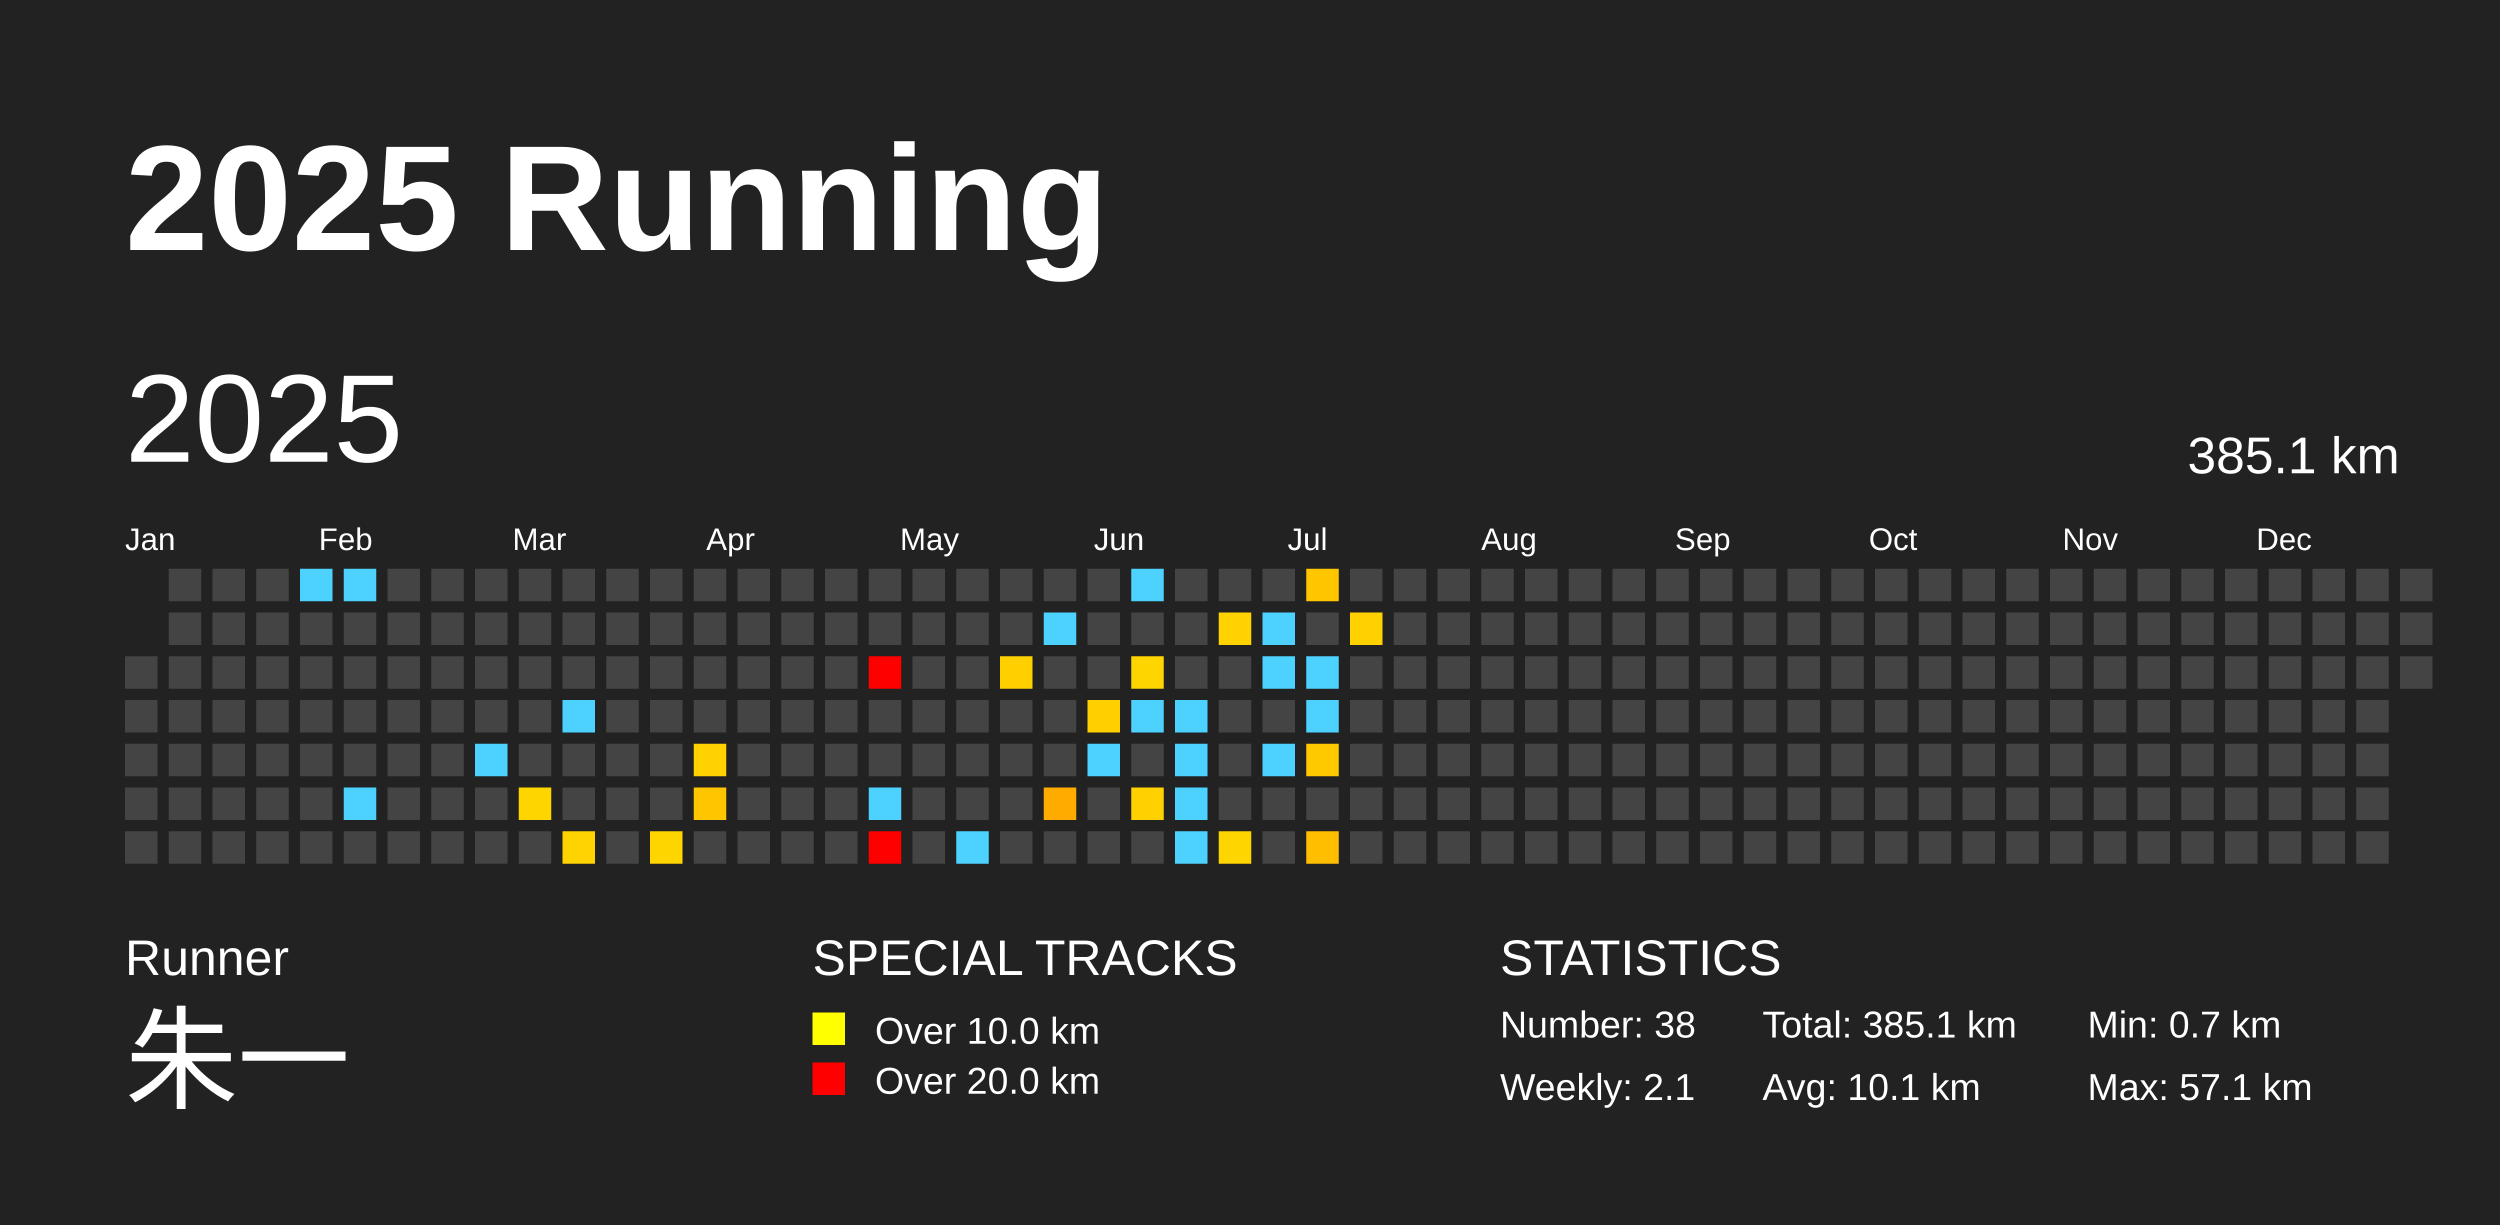
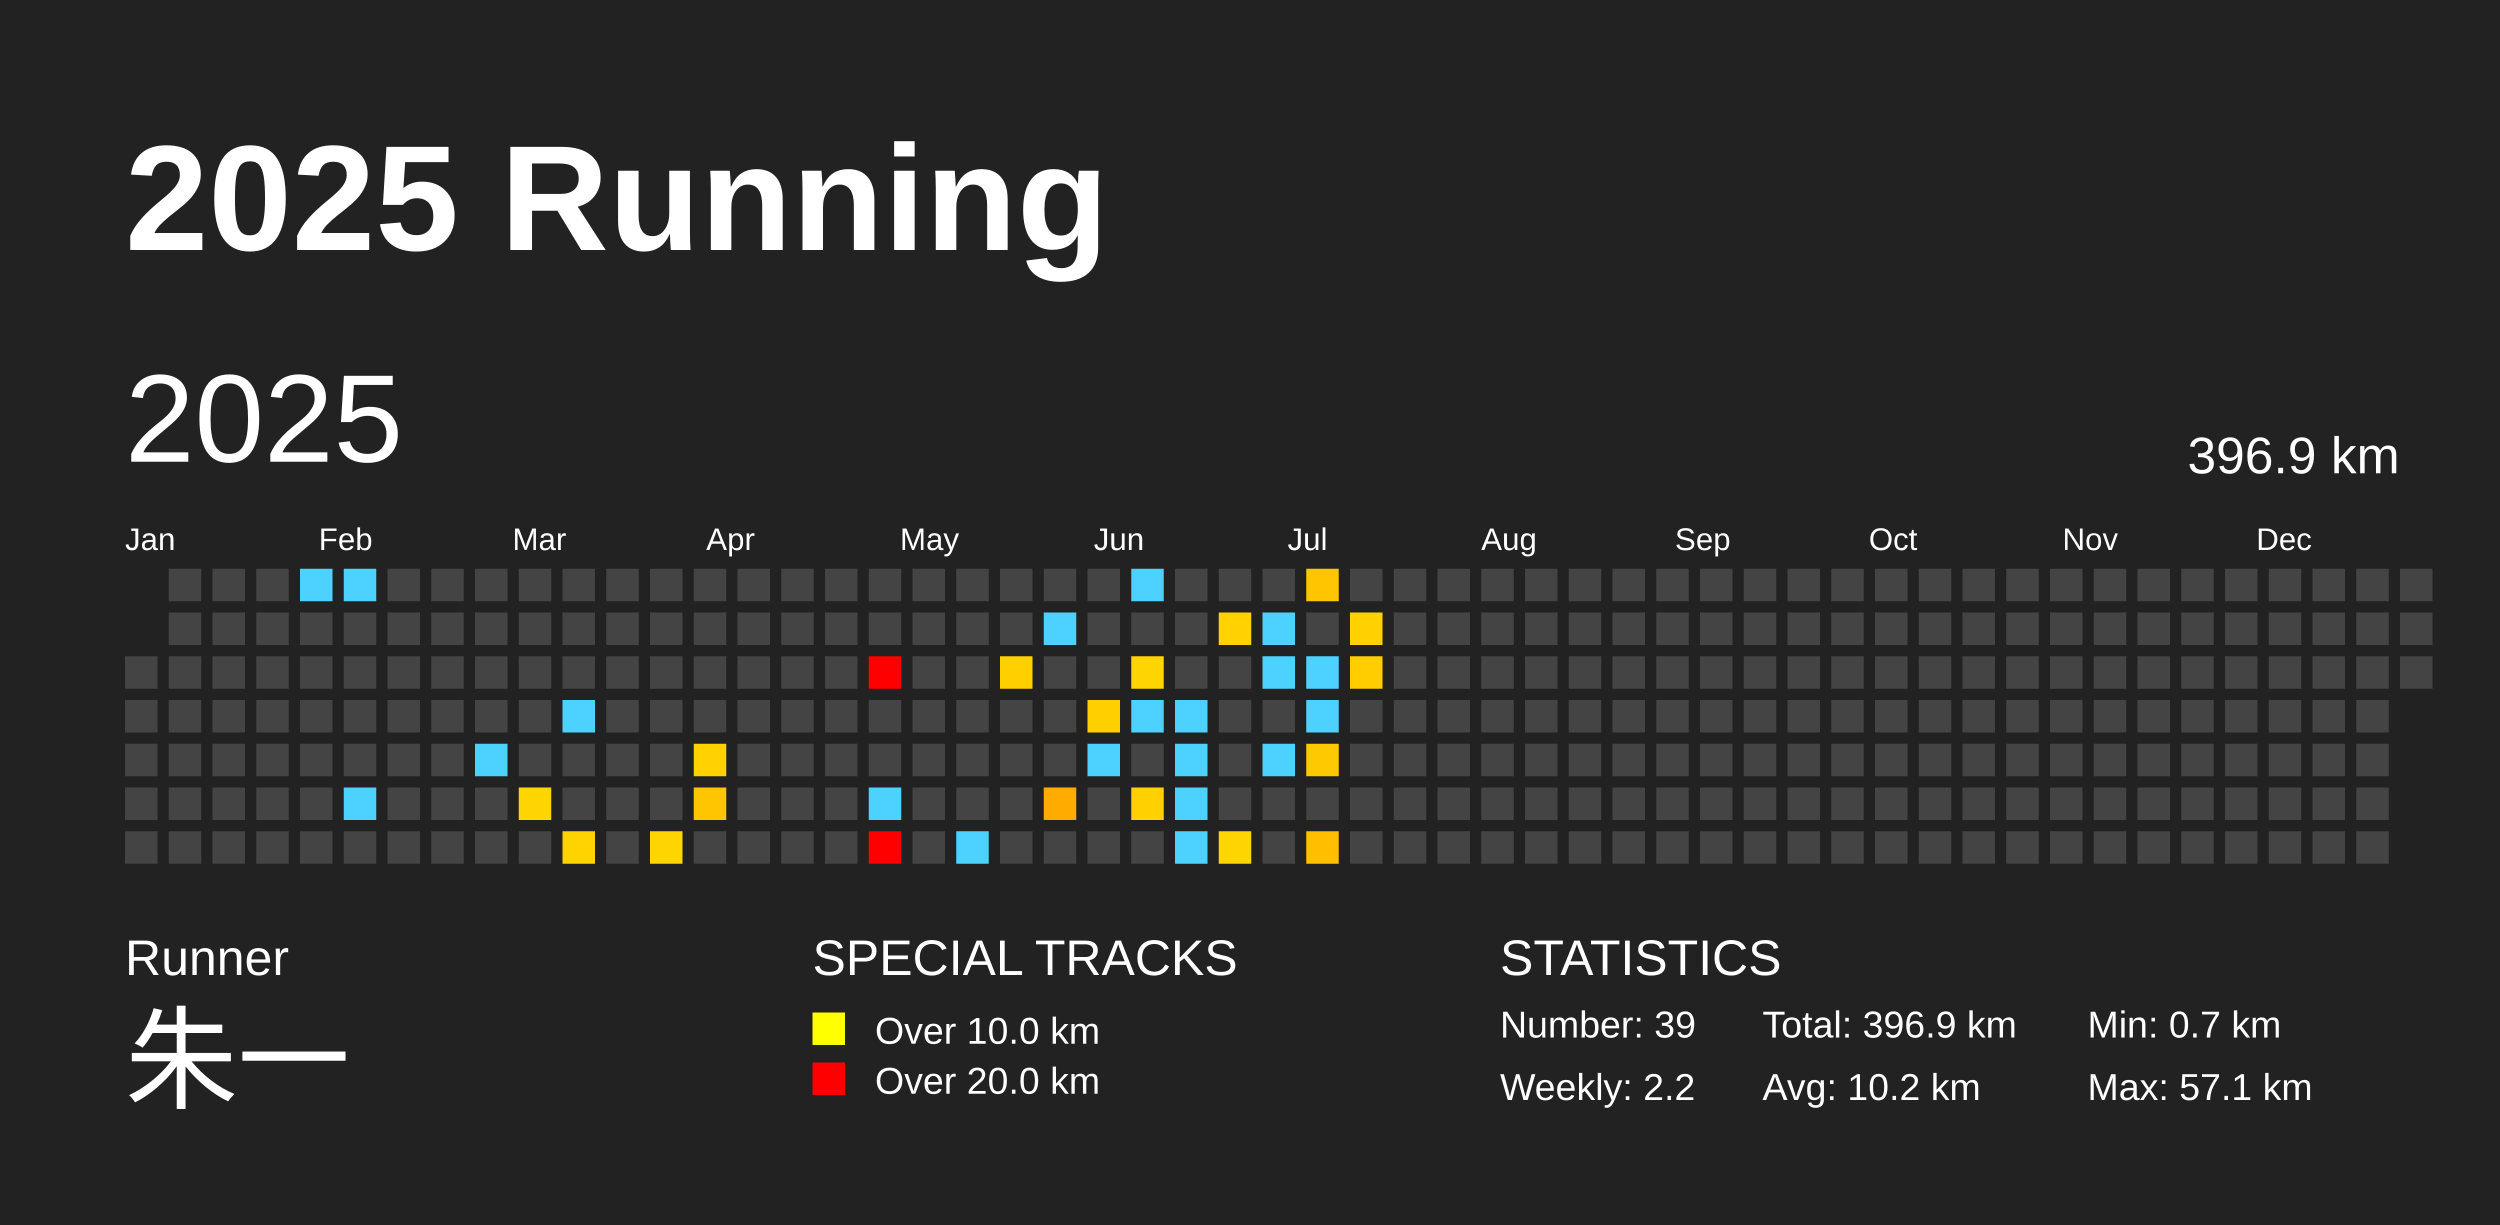
<svg xmlns="http://www.w3.org/2000/svg" baseProfile="full" height="98mm" version="1.1" viewBox="0,0,200,98" width="200mm">
  <defs />
  <rect fill="#222222" height="98" width="200" x="0" y="0" />
  <text fill="#FFFFFF" style="font-size:12px; font-family:Arial; font-weight:bold;" x="10" y="20">2025 Running</text>
  <text fill="#FFFFFF" style="font-size:4px; font-family:Arial" x="10" y="78">Runner</text>
  <text fill="#FFFFFF" style="font-size:9px; font-family:Arial" x="10" y="88">朱一</text>
  <text fill="#FFFFFF" style="font-size:4px; font-family:Arial" x="65" y="78">SPECIAL TRACKS</text>
  <rect fill="yellow" height="2.6" width="2.6" x="65" y="81" />
  <text fill="#FFFFFF" style="font-size:3px; font-family:Arial" x="70" y="83.5">Over 10.0 km</text>
  <rect fill="red" height="2.6" width="2.6" x="65" y="85" />
  <text fill="#FFFFFF" style="font-size:3px; font-family:Arial" x="70" y="87.5">Over 20.0 km</text>
  <text fill="#FFFFFF" style="font-size:4px; font-family:Arial" x="120" y="78">STATISTICS</text>
-   <text fill="#FFFFFF" style="font-size:3px; font-family:Arial" x="120" y="83">Number: 38</text>
-   <text fill="#FFFFFF" style="font-size:3px; font-family:Arial" x="120" y="88">Weekly: 2.1</text>
-   <text fill="#FFFFFF" style="font-size:3px; font-family:Arial" x="141" y="83">Total: 385.1 km</text>
-   <text fill="#FFFFFF" style="font-size:3px; font-family:Arial" x="141" y="88">Avg: 10.1 km</text>
+   <text fill="#FFFFFF" style="font-size:3px; font-family:Arial" x="120" y="83">Number: 39</text>
+   <text fill="#FFFFFF" style="font-size:3px; font-family:Arial" x="120" y="88">Weekly: 2.2</text>
+   <text fill="#FFFFFF" style="font-size:3px; font-family:Arial" x="141" y="83">Total: 396.9 km</text>
+   <text fill="#FFFFFF" style="font-size:3px; font-family:Arial" x="141" y="88">Avg: 10.2 km</text>
  <text fill="#FFFFFF" style="font-size:3px; font-family:Arial" x="167" y="83">Min: 0.7 km</text>
  <text fill="#FFFFFF" style="font-size:3px; font-family:Arial" x="167" y="88">Max: 57.1 km</text>
  <text dominant-baseline="hanging" fill="#FFFFFF" style="font-size:10.0px; font-family:Arial;" x="10" y="30">2025</text>
-   <text dominant-baseline="hanging" fill="#FFFFFF" style="font-size:4.125px; font-family:Arial;" x="175" y="35">385.1 km</text>
+   <text dominant-baseline="hanging" fill="#FFFFFF" style="font-size:4.125px; font-family:Arial;" x="175" y="35">396.9 km</text>
  <text fill="#FFFFFF" style="font-size:2.5px; font-family:Arial" x="10.0" y="44">Jan</text>
  <text fill="#FFFFFF" style="font-size:2.5px; font-family:Arial" x="25.5" y="44">Feb</text>
  <text fill="#FFFFFF" style="font-size:2.5px; font-family:Arial" x="41.0" y="44">Mar</text>
  <text fill="#FFFFFF" style="font-size:2.5px; font-family:Arial" x="56.5" y="44">Apr</text>
  <text fill="#FFFFFF" style="font-size:2.5px; font-family:Arial" x="72.0" y="44">May</text>
  <text fill="#FFFFFF" style="font-size:2.5px; font-family:Arial" x="87.5" y="44">Jun</text>
  <text fill="#FFFFFF" style="font-size:2.5px; font-family:Arial" x="103.0" y="44">Jul</text>
  <text fill="#FFFFFF" style="font-size:2.5px; font-family:Arial" x="118.5" y="44">Aug</text>
  <text fill="#FFFFFF" style="font-size:2.5px; font-family:Arial" x="134.0" y="44">Sep</text>
  <text fill="#FFFFFF" style="font-size:2.5px; font-family:Arial" x="149.5" y="44">Oct</text>
  <text fill="#FFFFFF" style="font-size:2.5px; font-family:Arial" x="165.0" y="44">Nov</text>
  <text fill="#FFFFFF" style="font-size:2.5px; font-family:Arial" x="180.5" y="44">Dec</text>
  <rect fill="#444444" height="2.6" width="2.6" x="10.0" y="52.5" />
  <rect fill="#444444" height="2.6" width="2.6" x="10.0" y="56.0" />
  <rect fill="#444444" height="2.6" width="2.6" x="10.0" y="59.5" />
  <rect fill="#444444" height="2.6" width="2.6" x="10.0" y="63.0" />
  <rect fill="#444444" height="2.6" width="2.6" x="10.0" y="66.5" />
  <rect fill="#444444" height="2.6" width="2.6" x="13.5" y="45.5" />
  <rect fill="#444444" height="2.6" width="2.6" x="13.5" y="49.0" />
  <rect fill="#444444" height="2.6" width="2.6" x="13.5" y="52.5" />
  <rect fill="#444444" height="2.6" width="2.6" x="13.5" y="56.0" />
  <rect fill="#444444" height="2.6" width="2.6" x="13.5" y="59.5" />
  <rect fill="#444444" height="2.6" width="2.6" x="13.5" y="63.0" />
  <rect fill="#444444" height="2.6" width="2.6" x="13.5" y="66.5" />
  <rect fill="#444444" height="2.6" width="2.6" x="17.0" y="45.5" />
  <rect fill="#444444" height="2.6" width="2.6" x="17.0" y="49.0" />
  <rect fill="#444444" height="2.6" width="2.6" x="17.0" y="52.5" />
  <rect fill="#444444" height="2.6" width="2.6" x="17.0" y="56.0" />
  <rect fill="#444444" height="2.6" width="2.6" x="17.0" y="59.5" />
  <rect fill="#444444" height="2.6" width="2.6" x="17.0" y="63.0" />
  <rect fill="#444444" height="2.6" width="2.6" x="17.0" y="66.5" />
  <rect fill="#444444" height="2.6" width="2.6" x="20.5" y="45.5" />
  <rect fill="#444444" height="2.6" width="2.6" x="20.5" y="49.0" />
  <rect fill="#444444" height="2.6" width="2.6" x="20.5" y="52.5" />
  <rect fill="#444444" height="2.6" width="2.6" x="20.5" y="56.0" />
  <rect fill="#444444" height="2.6" width="2.6" x="20.5" y="59.5" />
  <rect fill="#444444" height="2.6" width="2.6" x="20.5" y="63.0" />
  <rect fill="#444444" height="2.6" width="2.6" x="20.5" y="66.5" />
  <rect fill="#4dd2ff" height="2.6" width="2.6" x="24.0" y="45.5" />
  <rect fill="#444444" height="2.6" width="2.6" x="24.0" y="49.0" />
  <rect fill="#444444" height="2.6" width="2.6" x="24.0" y="52.5" />
  <rect fill="#444444" height="2.6" width="2.6" x="24.0" y="56.0" />
  <rect fill="#444444" height="2.6" width="2.6" x="24.0" y="59.5" />
  <rect fill="#444444" height="2.6" width="2.6" x="24.0" y="63.0" />
  <rect fill="#444444" height="2.6" width="2.6" x="24.0" y="66.5" />
  <rect fill="#4dd2ff" height="2.6" width="2.6" x="27.5" y="45.5" />
  <rect fill="#444444" height="2.6" width="2.6" x="27.5" y="49.0" />
  <rect fill="#444444" height="2.6" width="2.6" x="27.5" y="52.5" />
  <rect fill="#444444" height="2.6" width="2.6" x="27.5" y="56.0" />
  <rect fill="#444444" height="2.6" width="2.6" x="27.5" y="59.5" />
  <rect fill="#4dd2ff" height="2.6" width="2.6" x="27.5" y="63.0" />
  <rect fill="#444444" height="2.6" width="2.6" x="27.5" y="66.5" />
  <rect fill="#444444" height="2.6" width="2.6" x="31.0" y="45.5" />
  <rect fill="#444444" height="2.6" width="2.6" x="31.0" y="49.0" />
  <rect fill="#444444" height="2.6" width="2.6" x="31.0" y="52.5" />
  <rect fill="#444444" height="2.6" width="2.6" x="31.0" y="56.0" />
  <rect fill="#444444" height="2.6" width="2.6" x="31.0" y="59.5" />
  <rect fill="#444444" height="2.6" width="2.6" x="31.0" y="63.0" />
  <rect fill="#444444" height="2.6" width="2.6" x="31.0" y="66.5" />
  <rect fill="#444444" height="2.6" width="2.6" x="34.5" y="45.5" />
  <rect fill="#444444" height="2.6" width="2.6" x="34.5" y="49.0" />
  <rect fill="#444444" height="2.6" width="2.6" x="34.5" y="52.5" />
  <rect fill="#444444" height="2.6" width="2.6" x="34.5" y="56.0" />
  <rect fill="#444444" height="2.6" width="2.6" x="34.5" y="59.5" />
  <rect fill="#444444" height="2.6" width="2.6" x="34.5" y="63.0" />
  <rect fill="#444444" height="2.6" width="2.6" x="34.5" y="66.5" />
  <rect fill="#444444" height="2.6" width="2.6" x="38.0" y="45.5" />
  <rect fill="#444444" height="2.6" width="2.6" x="38.0" y="49.0" />
  <rect fill="#444444" height="2.6" width="2.6" x="38.0" y="52.5" />
  <rect fill="#444444" height="2.6" width="2.6" x="38.0" y="56.0" />
  <rect fill="#4dd2ff" height="2.6" width="2.6" x="38.0" y="59.5" />
  <rect fill="#444444" height="2.6" width="2.6" x="38.0" y="63.0" />
  <rect fill="#444444" height="2.6" width="2.6" x="38.0" y="66.5" />
  <rect fill="#444444" height="2.6" width="2.6" x="41.5" y="45.5" />
  <rect fill="#444444" height="2.6" width="2.6" x="41.5" y="49.0" />
  <rect fill="#444444" height="2.6" width="2.6" x="41.5" y="52.5" />
  <rect fill="#444444" height="2.6" width="2.6" x="41.5" y="56.0" />
  <rect fill="#444444" height="2.6" width="2.6" x="41.5" y="59.5" />
  <rect fill="#ffd500" height="2.6" width="2.6" x="41.5" y="63.0" />
  <rect fill="#444444" height="2.6" width="2.6" x="41.5" y="66.5" />
  <rect fill="#444444" height="2.6" width="2.6" x="45.0" y="45.5" />
  <rect fill="#444444" height="2.6" width="2.6" x="45.0" y="49.0" />
  <rect fill="#444444" height="2.6" width="2.6" x="45.0" y="52.5" />
  <rect fill="#4dd2ff" height="2.6" width="2.6" x="45.0" y="56.0" />
  <rect fill="#444444" height="2.6" width="2.6" x="45.0" y="59.5" />
  <rect fill="#444444" height="2.6" width="2.6" x="45.0" y="63.0" />
  <rect fill="#ffd300" height="2.6" width="2.6" x="45.0" y="66.5" />
  <rect fill="#444444" height="2.6" width="2.6" x="48.5" y="45.5" />
  <rect fill="#444444" height="2.6" width="2.6" x="48.5" y="49.0" />
  <rect fill="#444444" height="2.6" width="2.6" x="48.5" y="52.5" />
  <rect fill="#444444" height="2.6" width="2.6" x="48.5" y="56.0" />
  <rect fill="#444444" height="2.6" width="2.6" x="48.5" y="59.5" />
  <rect fill="#444444" height="2.6" width="2.6" x="48.5" y="63.0" />
  <rect fill="#444444" height="2.6" width="2.6" x="48.5" y="66.5" />
  <rect fill="#444444" height="2.6" width="2.6" x="52.0" y="45.5" />
  <rect fill="#444444" height="2.6" width="2.6" x="52.0" y="49.0" />
  <rect fill="#444444" height="2.6" width="2.6" x="52.0" y="52.5" />
  <rect fill="#444444" height="2.6" width="2.6" x="52.0" y="56.0" />
  <rect fill="#444444" height="2.6" width="2.6" x="52.0" y="59.5" />
  <rect fill="#444444" height="2.6" width="2.6" x="52.0" y="63.0" />
  <rect fill="#ffd500" height="2.6" width="2.6" x="52.0" y="66.5" />
  <rect fill="#444444" height="2.6" width="2.6" x="55.5" y="45.5" />
  <rect fill="#444444" height="2.6" width="2.6" x="55.5" y="49.0" />
  <rect fill="#444444" height="2.6" width="2.6" x="55.5" y="52.5" />
  <rect fill="#444444" height="2.6" width="2.6" x="55.5" y="56.0" />
  <rect fill="#ffd200" height="2.6" width="2.6" x="55.5" y="59.5" />
  <rect fill="#ffc600" height="2.6" width="2.6" x="55.5" y="63.0" />
  <rect fill="#444444" height="2.6" width="2.6" x="55.5" y="66.5" />
  <rect fill="#444444" height="2.6" width="2.6" x="59.0" y="45.5" />
  <rect fill="#444444" height="2.6" width="2.6" x="59.0" y="49.0" />
  <rect fill="#444444" height="2.6" width="2.6" x="59.0" y="52.5" />
  <rect fill="#444444" height="2.6" width="2.6" x="59.0" y="56.0" />
  <rect fill="#444444" height="2.6" width="2.6" x="59.0" y="59.5" />
  <rect fill="#444444" height="2.6" width="2.6" x="59.0" y="63.0" />
  <rect fill="#444444" height="2.6" width="2.6" x="59.0" y="66.5" />
  <rect fill="#444444" height="2.6" width="2.6" x="62.5" y="45.5" />
  <rect fill="#444444" height="2.6" width="2.6" x="62.5" y="49.0" />
  <rect fill="#444444" height="2.6" width="2.6" x="62.5" y="52.5" />
  <rect fill="#444444" height="2.6" width="2.6" x="62.5" y="56.0" />
  <rect fill="#444444" height="2.6" width="2.6" x="62.5" y="59.5" />
  <rect fill="#444444" height="2.6" width="2.6" x="62.5" y="63.0" />
  <rect fill="#444444" height="2.6" width="2.6" x="62.5" y="66.5" />
  <rect fill="#444444" height="2.6" width="2.6" x="66.0" y="45.5" />
  <rect fill="#444444" height="2.6" width="2.6" x="66.0" y="49.0" />
  <rect fill="#444444" height="2.6" width="2.6" x="66.0" y="52.5" />
  <rect fill="#444444" height="2.6" width="2.6" x="66.0" y="56.0" />
  <rect fill="#444444" height="2.6" width="2.6" x="66.0" y="59.5" />
  <rect fill="#444444" height="2.6" width="2.6" x="66.0" y="63.0" />
  <rect fill="#444444" height="2.6" width="2.6" x="66.0" y="66.5" />
  <rect fill="#444444" height="2.6" width="2.6" x="69.5" y="45.5" />
  <rect fill="#444444" height="2.6" width="2.6" x="69.5" y="49.0" />
  <rect fill="red" height="2.6" width="2.6" x="69.5" y="52.5" />
  <rect fill="#444444" height="2.6" width="2.6" x="69.5" y="56.0" />
  <rect fill="#444444" height="2.6" width="2.6" x="69.5" y="59.5" />
  <rect fill="#4dd2ff" height="2.6" width="2.6" x="69.5" y="63.0" />
  <rect fill="red" height="2.6" width="2.6" x="69.5" y="66.5" />
  <rect fill="#444444" height="2.6" width="2.6" x="73.0" y="45.5" />
  <rect fill="#444444" height="2.6" width="2.6" x="73.0" y="49.0" />
  <rect fill="#444444" height="2.6" width="2.6" x="73.0" y="52.5" />
  <rect fill="#444444" height="2.6" width="2.6" x="73.0" y="56.0" />
  <rect fill="#444444" height="2.6" width="2.6" x="73.0" y="59.5" />
  <rect fill="#444444" height="2.6" width="2.6" x="73.0" y="63.0" />
  <rect fill="#444444" height="2.6" width="2.6" x="73.0" y="66.5" />
  <rect fill="#444444" height="2.6" width="2.6" x="76.5" y="45.5" />
  <rect fill="#444444" height="2.6" width="2.6" x="76.5" y="49.0" />
  <rect fill="#444444" height="2.6" width="2.6" x="76.5" y="52.5" />
  <rect fill="#444444" height="2.6" width="2.6" x="76.5" y="56.0" />
  <rect fill="#444444" height="2.6" width="2.6" x="76.5" y="59.5" />
  <rect fill="#444444" height="2.6" width="2.6" x="76.5" y="63.0" />
  <rect fill="#4dd2ff" height="2.6" width="2.6" x="76.5" y="66.5" />
  <rect fill="#444444" height="2.6" width="2.6" x="80.0" y="45.5" />
  <rect fill="#444444" height="2.6" width="2.6" x="80.0" y="49.0" />
  <rect fill="#ffd000" height="2.6" width="2.6" x="80.0" y="52.5" />
  <rect fill="#444444" height="2.6" width="2.6" x="80.0" y="56.0" />
  <rect fill="#444444" height="2.6" width="2.6" x="80.0" y="59.5" />
  <rect fill="#444444" height="2.6" width="2.6" x="80.0" y="63.0" />
  <rect fill="#444444" height="2.6" width="2.6" x="80.0" y="66.5" />
  <rect fill="#444444" height="2.6" width="2.6" x="83.5" y="45.5" />
  <rect fill="#4dd2ff" height="2.6" width="2.6" x="83.5" y="49.0" />
  <rect fill="#444444" height="2.6" width="2.6" x="83.5" y="52.5" />
  <rect fill="#444444" height="2.6" width="2.6" x="83.5" y="56.0" />
  <rect fill="#444444" height="2.6" width="2.6" x="83.5" y="59.5" />
  <rect fill="#ffab00" height="2.6" width="2.6" x="83.5" y="63.0" />
  <rect fill="#444444" height="2.6" width="2.6" x="83.5" y="66.5" />
  <rect fill="#444444" height="2.6" width="2.6" x="87.0" y="45.5" />
  <rect fill="#444444" height="2.6" width="2.6" x="87.0" y="49.0" />
  <rect fill="#444444" height="2.6" width="2.6" x="87.0" y="52.5" />
  <rect fill="#ffd000" height="2.6" width="2.6" x="87.0" y="56.0" />
  <rect fill="#4dd2ff" height="2.6" width="2.6" x="87.0" y="59.5" />
  <rect fill="#444444" height="2.6" width="2.6" x="87.0" y="63.0" />
  <rect fill="#444444" height="2.6" width="2.6" x="87.0" y="66.5" />
  <rect fill="#4dd2ff" height="2.6" width="2.6" x="90.5" y="45.5" />
  <rect fill="#444444" height="2.6" width="2.6" x="90.5" y="49.0" />
  <rect fill="#ffd500" height="2.6" width="2.6" x="90.5" y="52.5" />
  <rect fill="#4dd2ff" height="2.6" width="2.6" x="90.5" y="56.0" />
  <rect fill="#444444" height="2.6" width="2.6" x="90.5" y="59.5" />
  <rect fill="#ffd100" height="2.6" width="2.6" x="90.5" y="63.0" />
  <rect fill="#444444" height="2.6" width="2.6" x="90.5" y="66.5" />
  <rect fill="#444444" height="2.6" width="2.6" x="94.0" y="45.5" />
  <rect fill="#444444" height="2.6" width="2.6" x="94.0" y="49.0" />
  <rect fill="#444444" height="2.6" width="2.6" x="94.0" y="52.5" />
  <rect fill="#4dd2ff" height="2.6" width="2.6" x="94.0" y="56.0" />
  <rect fill="#4dd2ff" height="2.6" width="2.6" x="94.0" y="59.5" />
  <rect fill="#4dd2ff" height="2.6" width="2.6" x="94.0" y="63.0" />
  <rect fill="#4dd2ff" height="2.6" width="2.6" x="94.0" y="66.5" />
  <rect fill="#444444" height="2.6" width="2.6" x="97.5" y="45.5" />
  <rect fill="#ffd200" height="2.6" width="2.6" x="97.5" y="49.0" />
  <rect fill="#444444" height="2.6" width="2.6" x="97.5" y="52.5" />
  <rect fill="#444444" height="2.6" width="2.6" x="97.5" y="56.0" />
  <rect fill="#444444" height="2.6" width="2.6" x="97.5" y="59.5" />
  <rect fill="#444444" height="2.6" width="2.6" x="97.5" y="63.0" />
  <rect fill="#ffd500" height="2.6" width="2.6" x="97.5" y="66.5" />
  <rect fill="#444444" height="2.6" width="2.6" x="101.0" y="45.5" />
  <rect fill="#4dd2ff" height="2.6" width="2.6" x="101.0" y="49.0" />
  <rect fill="#4dd2ff" height="2.6" width="2.6" x="101.0" y="52.5" />
  <rect fill="#444444" height="2.6" width="2.6" x="101.0" y="56.0" />
  <rect fill="#4dd2ff" height="2.6" width="2.6" x="101.0" y="59.5" />
  <rect fill="#444444" height="2.6" width="2.6" x="101.0" y="63.0" />
  <rect fill="#444444" height="2.6" width="2.6" x="101.0" y="66.5" />
  <rect fill="#ffc600" height="2.6" width="2.6" x="104.5" y="45.5" />
  <rect fill="#444444" height="2.6" width="2.6" x="104.5" y="49.0" />
  <rect fill="#4dd2ff" height="2.6" width="2.6" x="104.5" y="52.5" />
  <rect fill="#4dd2ff" height="2.6" width="2.6" x="104.5" y="56.0" />
  <rect fill="#ffc900" height="2.6" width="2.6" x="104.5" y="59.5" />
  <rect fill="#444444" height="2.6" width="2.6" x="104.5" y="63.0" />
  <rect fill="#ffbf00" height="2.6" width="2.6" x="104.5" y="66.5" />
  <rect fill="#444444" height="2.6" width="2.6" x="108.0" y="45.5" />
  <rect fill="#ffd100" height="2.6" width="2.6" x="108.0" y="49.0" />
-   <rect fill="#444444" height="2.6" width="2.6" x="108.0" y="52.5" />
+   <rect fill="#ffcd00" height="2.6" width="2.6" x="108.0" y="52.5" />
  <rect fill="#444444" height="2.6" width="2.6" x="108.0" y="56.0" />
  <rect fill="#444444" height="2.6" width="2.6" x="108.0" y="59.5" />
  <rect fill="#444444" height="2.6" width="2.6" x="108.0" y="63.0" />
  <rect fill="#444444" height="2.6" width="2.6" x="108.0" y="66.5" />
  <rect fill="#444444" height="2.6" width="2.6" x="111.5" y="45.5" />
  <rect fill="#444444" height="2.6" width="2.6" x="111.5" y="49.0" />
  <rect fill="#444444" height="2.6" width="2.6" x="111.5" y="52.5" />
  <rect fill="#444444" height="2.6" width="2.6" x="111.5" y="56.0" />
  <rect fill="#444444" height="2.6" width="2.6" x="111.5" y="59.5" />
  <rect fill="#444444" height="2.6" width="2.6" x="111.5" y="63.0" />
  <rect fill="#444444" height="2.6" width="2.6" x="111.5" y="66.5" />
  <rect fill="#444444" height="2.6" width="2.6" x="115.0" y="45.5" />
  <rect fill="#444444" height="2.6" width="2.6" x="115.0" y="49.0" />
  <rect fill="#444444" height="2.6" width="2.6" x="115.0" y="52.5" />
  <rect fill="#444444" height="2.6" width="2.6" x="115.0" y="56.0" />
  <rect fill="#444444" height="2.6" width="2.6" x="115.0" y="59.5" />
  <rect fill="#444444" height="2.6" width="2.6" x="115.0" y="63.0" />
  <rect fill="#444444" height="2.6" width="2.6" x="115.0" y="66.5" />
  <rect fill="#444444" height="2.6" width="2.6" x="118.5" y="45.5" />
  <rect fill="#444444" height="2.6" width="2.6" x="118.5" y="49.0" />
  <rect fill="#444444" height="2.6" width="2.6" x="118.5" y="52.5" />
  <rect fill="#444444" height="2.6" width="2.6" x="118.5" y="56.0" />
  <rect fill="#444444" height="2.6" width="2.6" x="118.5" y="59.5" />
  <rect fill="#444444" height="2.6" width="2.6" x="118.5" y="63.0" />
  <rect fill="#444444" height="2.6" width="2.6" x="118.5" y="66.5" />
  <rect fill="#444444" height="2.6" width="2.6" x="122.0" y="45.5" />
  <rect fill="#444444" height="2.6" width="2.6" x="122.0" y="49.0" />
  <rect fill="#444444" height="2.6" width="2.6" x="122.0" y="52.5" />
  <rect fill="#444444" height="2.6" width="2.6" x="122.0" y="56.0" />
  <rect fill="#444444" height="2.6" width="2.6" x="122.0" y="59.5" />
  <rect fill="#444444" height="2.6" width="2.6" x="122.0" y="63.0" />
  <rect fill="#444444" height="2.6" width="2.6" x="122.0" y="66.5" />
  <rect fill="#444444" height="2.6" width="2.6" x="125.5" y="45.5" />
  <rect fill="#444444" height="2.6" width="2.6" x="125.5" y="49.0" />
  <rect fill="#444444" height="2.6" width="2.6" x="125.5" y="52.5" />
  <rect fill="#444444" height="2.6" width="2.6" x="125.5" y="56.0" />
  <rect fill="#444444" height="2.6" width="2.6" x="125.5" y="59.5" />
  <rect fill="#444444" height="2.6" width="2.6" x="125.5" y="63.0" />
  <rect fill="#444444" height="2.6" width="2.6" x="125.5" y="66.5" />
  <rect fill="#444444" height="2.6" width="2.6" x="129.0" y="45.5" />
  <rect fill="#444444" height="2.6" width="2.6" x="129.0" y="49.0" />
  <rect fill="#444444" height="2.6" width="2.6" x="129.0" y="52.5" />
  <rect fill="#444444" height="2.6" width="2.6" x="129.0" y="56.0" />
  <rect fill="#444444" height="2.6" width="2.6" x="129.0" y="59.5" />
  <rect fill="#444444" height="2.6" width="2.6" x="129.0" y="63.0" />
  <rect fill="#444444" height="2.6" width="2.6" x="129.0" y="66.5" />
  <rect fill="#444444" height="2.6" width="2.6" x="132.5" y="45.5" />
  <rect fill="#444444" height="2.6" width="2.6" x="132.5" y="49.0" />
  <rect fill="#444444" height="2.6" width="2.6" x="132.5" y="52.5" />
  <rect fill="#444444" height="2.6" width="2.6" x="132.5" y="56.0" />
  <rect fill="#444444" height="2.6" width="2.6" x="132.5" y="59.5" />
  <rect fill="#444444" height="2.6" width="2.6" x="132.5" y="63.0" />
  <rect fill="#444444" height="2.6" width="2.6" x="132.5" y="66.5" />
  <rect fill="#444444" height="2.6" width="2.6" x="136.0" y="45.5" />
  <rect fill="#444444" height="2.6" width="2.6" x="136.0" y="49.0" />
  <rect fill="#444444" height="2.6" width="2.6" x="136.0" y="52.5" />
  <rect fill="#444444" height="2.6" width="2.6" x="136.0" y="56.0" />
  <rect fill="#444444" height="2.6" width="2.6" x="136.0" y="59.5" />
  <rect fill="#444444" height="2.6" width="2.6" x="136.0" y="63.0" />
  <rect fill="#444444" height="2.6" width="2.6" x="136.0" y="66.5" />
  <rect fill="#444444" height="2.6" width="2.6" x="139.5" y="45.5" />
  <rect fill="#444444" height="2.6" width="2.6" x="139.5" y="49.0" />
  <rect fill="#444444" height="2.6" width="2.6" x="139.5" y="52.5" />
  <rect fill="#444444" height="2.6" width="2.6" x="139.5" y="56.0" />
  <rect fill="#444444" height="2.6" width="2.6" x="139.5" y="59.5" />
  <rect fill="#444444" height="2.6" width="2.6" x="139.5" y="63.0" />
  <rect fill="#444444" height="2.6" width="2.6" x="139.5" y="66.5" />
  <rect fill="#444444" height="2.6" width="2.6" x="143.0" y="45.5" />
  <rect fill="#444444" height="2.6" width="2.6" x="143.0" y="49.0" />
  <rect fill="#444444" height="2.6" width="2.6" x="143.0" y="52.5" />
  <rect fill="#444444" height="2.6" width="2.6" x="143.0" y="56.0" />
  <rect fill="#444444" height="2.6" width="2.6" x="143.0" y="59.5" />
  <rect fill="#444444" height="2.6" width="2.6" x="143.0" y="63.0" />
  <rect fill="#444444" height="2.6" width="2.6" x="143.0" y="66.5" />
  <rect fill="#444444" height="2.6" width="2.6" x="146.5" y="45.5" />
  <rect fill="#444444" height="2.6" width="2.6" x="146.5" y="49.0" />
  <rect fill="#444444" height="2.6" width="2.6" x="146.5" y="52.5" />
  <rect fill="#444444" height="2.6" width="2.6" x="146.5" y="56.0" />
  <rect fill="#444444" height="2.6" width="2.6" x="146.5" y="59.5" />
  <rect fill="#444444" height="2.6" width="2.6" x="146.5" y="63.0" />
  <rect fill="#444444" height="2.6" width="2.6" x="146.5" y="66.5" />
  <rect fill="#444444" height="2.6" width="2.6" x="150.0" y="45.5" />
  <rect fill="#444444" height="2.6" width="2.6" x="150.0" y="49.0" />
  <rect fill="#444444" height="2.6" width="2.6" x="150.0" y="52.5" />
  <rect fill="#444444" height="2.6" width="2.6" x="150.0" y="56.0" />
  <rect fill="#444444" height="2.6" width="2.6" x="150.0" y="59.5" />
  <rect fill="#444444" height="2.6" width="2.6" x="150.0" y="63.0" />
  <rect fill="#444444" height="2.6" width="2.6" x="150.0" y="66.5" />
  <rect fill="#444444" height="2.6" width="2.6" x="153.5" y="45.5" />
  <rect fill="#444444" height="2.6" width="2.6" x="153.5" y="49.0" />
  <rect fill="#444444" height="2.6" width="2.6" x="153.5" y="52.5" />
  <rect fill="#444444" height="2.6" width="2.6" x="153.5" y="56.0" />
  <rect fill="#444444" height="2.6" width="2.6" x="153.5" y="59.5" />
  <rect fill="#444444" height="2.6" width="2.6" x="153.5" y="63.0" />
  <rect fill="#444444" height="2.6" width="2.6" x="153.5" y="66.5" />
  <rect fill="#444444" height="2.6" width="2.6" x="157.0" y="45.5" />
  <rect fill="#444444" height="2.6" width="2.6" x="157.0" y="49.0" />
  <rect fill="#444444" height="2.6" width="2.6" x="157.0" y="52.5" />
  <rect fill="#444444" height="2.6" width="2.6" x="157.0" y="56.0" />
  <rect fill="#444444" height="2.6" width="2.6" x="157.0" y="59.5" />
  <rect fill="#444444" height="2.6" width="2.6" x="157.0" y="63.0" />
  <rect fill="#444444" height="2.6" width="2.6" x="157.0" y="66.5" />
  <rect fill="#444444" height="2.6" width="2.6" x="160.5" y="45.5" />
  <rect fill="#444444" height="2.6" width="2.6" x="160.5" y="49.0" />
  <rect fill="#444444" height="2.6" width="2.6" x="160.5" y="52.5" />
  <rect fill="#444444" height="2.6" width="2.6" x="160.5" y="56.0" />
  <rect fill="#444444" height="2.6" width="2.6" x="160.5" y="59.5" />
  <rect fill="#444444" height="2.6" width="2.6" x="160.5" y="63.0" />
  <rect fill="#444444" height="2.6" width="2.6" x="160.5" y="66.5" />
  <rect fill="#444444" height="2.6" width="2.6" x="164.0" y="45.5" />
  <rect fill="#444444" height="2.6" width="2.6" x="164.0" y="49.0" />
  <rect fill="#444444" height="2.6" width="2.6" x="164.0" y="52.5" />
  <rect fill="#444444" height="2.6" width="2.6" x="164.0" y="56.0" />
  <rect fill="#444444" height="2.6" width="2.6" x="164.0" y="59.5" />
  <rect fill="#444444" height="2.6" width="2.6" x="164.0" y="63.0" />
  <rect fill="#444444" height="2.6" width="2.6" x="164.0" y="66.5" />
  <rect fill="#444444" height="2.6" width="2.6" x="167.5" y="45.5" />
  <rect fill="#444444" height="2.6" width="2.6" x="167.5" y="49.0" />
  <rect fill="#444444" height="2.6" width="2.6" x="167.5" y="52.5" />
  <rect fill="#444444" height="2.6" width="2.6" x="167.5" y="56.0" />
  <rect fill="#444444" height="2.6" width="2.6" x="167.5" y="59.5" />
  <rect fill="#444444" height="2.6" width="2.6" x="167.5" y="63.0" />
  <rect fill="#444444" height="2.6" width="2.6" x="167.5" y="66.5" />
  <rect fill="#444444" height="2.6" width="2.6" x="171.0" y="45.5" />
  <rect fill="#444444" height="2.6" width="2.6" x="171.0" y="49.0" />
  <rect fill="#444444" height="2.6" width="2.6" x="171.0" y="52.5" />
  <rect fill="#444444" height="2.6" width="2.6" x="171.0" y="56.0" />
  <rect fill="#444444" height="2.6" width="2.6" x="171.0" y="59.5" />
  <rect fill="#444444" height="2.6" width="2.6" x="171.0" y="63.0" />
  <rect fill="#444444" height="2.6" width="2.6" x="171.0" y="66.5" />
  <rect fill="#444444" height="2.6" width="2.6" x="174.5" y="45.5" />
  <rect fill="#444444" height="2.6" width="2.6" x="174.5" y="49.0" />
  <rect fill="#444444" height="2.6" width="2.6" x="174.5" y="52.5" />
  <rect fill="#444444" height="2.6" width="2.6" x="174.5" y="56.0" />
  <rect fill="#444444" height="2.6" width="2.6" x="174.5" y="59.5" />
  <rect fill="#444444" height="2.6" width="2.6" x="174.5" y="63.0" />
  <rect fill="#444444" height="2.6" width="2.6" x="174.5" y="66.5" />
  <rect fill="#444444" height="2.6" width="2.6" x="178.0" y="45.5" />
  <rect fill="#444444" height="2.6" width="2.6" x="178.0" y="49.0" />
  <rect fill="#444444" height="2.6" width="2.6" x="178.0" y="52.5" />
  <rect fill="#444444" height="2.6" width="2.6" x="178.0" y="56.0" />
  <rect fill="#444444" height="2.6" width="2.6" x="178.0" y="59.5" />
  <rect fill="#444444" height="2.6" width="2.6" x="178.0" y="63.0" />
  <rect fill="#444444" height="2.6" width="2.6" x="178.0" y="66.5" />
  <rect fill="#444444" height="2.6" width="2.6" x="181.5" y="45.5" />
  <rect fill="#444444" height="2.6" width="2.6" x="181.5" y="49.0" />
  <rect fill="#444444" height="2.6" width="2.6" x="181.5" y="52.5" />
  <rect fill="#444444" height="2.6" width="2.6" x="181.5" y="56.0" />
  <rect fill="#444444" height="2.6" width="2.6" x="181.5" y="59.5" />
  <rect fill="#444444" height="2.6" width="2.6" x="181.5" y="63.0" />
  <rect fill="#444444" height="2.6" width="2.6" x="181.5" y="66.5" />
  <rect fill="#444444" height="2.6" width="2.6" x="185.0" y="45.5" />
  <rect fill="#444444" height="2.6" width="2.6" x="185.0" y="49.0" />
  <rect fill="#444444" height="2.6" width="2.6" x="185.0" y="52.5" />
  <rect fill="#444444" height="2.6" width="2.6" x="185.0" y="56.0" />
  <rect fill="#444444" height="2.6" width="2.6" x="185.0" y="59.5" />
  <rect fill="#444444" height="2.6" width="2.6" x="185.0" y="63.0" />
  <rect fill="#444444" height="2.6" width="2.6" x="185.0" y="66.5" />
  <rect fill="#444444" height="2.6" width="2.6" x="188.5" y="45.5" />
  <rect fill="#444444" height="2.6" width="2.6" x="188.5" y="49.0" />
  <rect fill="#444444" height="2.6" width="2.6" x="188.5" y="52.5" />
  <rect fill="#444444" height="2.6" width="2.6" x="188.5" y="56.0" />
  <rect fill="#444444" height="2.6" width="2.6" x="188.5" y="59.5" />
  <rect fill="#444444" height="2.6" width="2.6" x="188.5" y="63.0" />
  <rect fill="#444444" height="2.6" width="2.6" x="188.5" y="66.5" />
  <rect fill="#444444" height="2.6" width="2.6" x="192.0" y="45.5" />
  <rect fill="#444444" height="2.6" width="2.6" x="192.0" y="49.0" />
  <rect fill="#444444" height="2.6" width="2.6" x="192.0" y="52.5" />
</svg>
